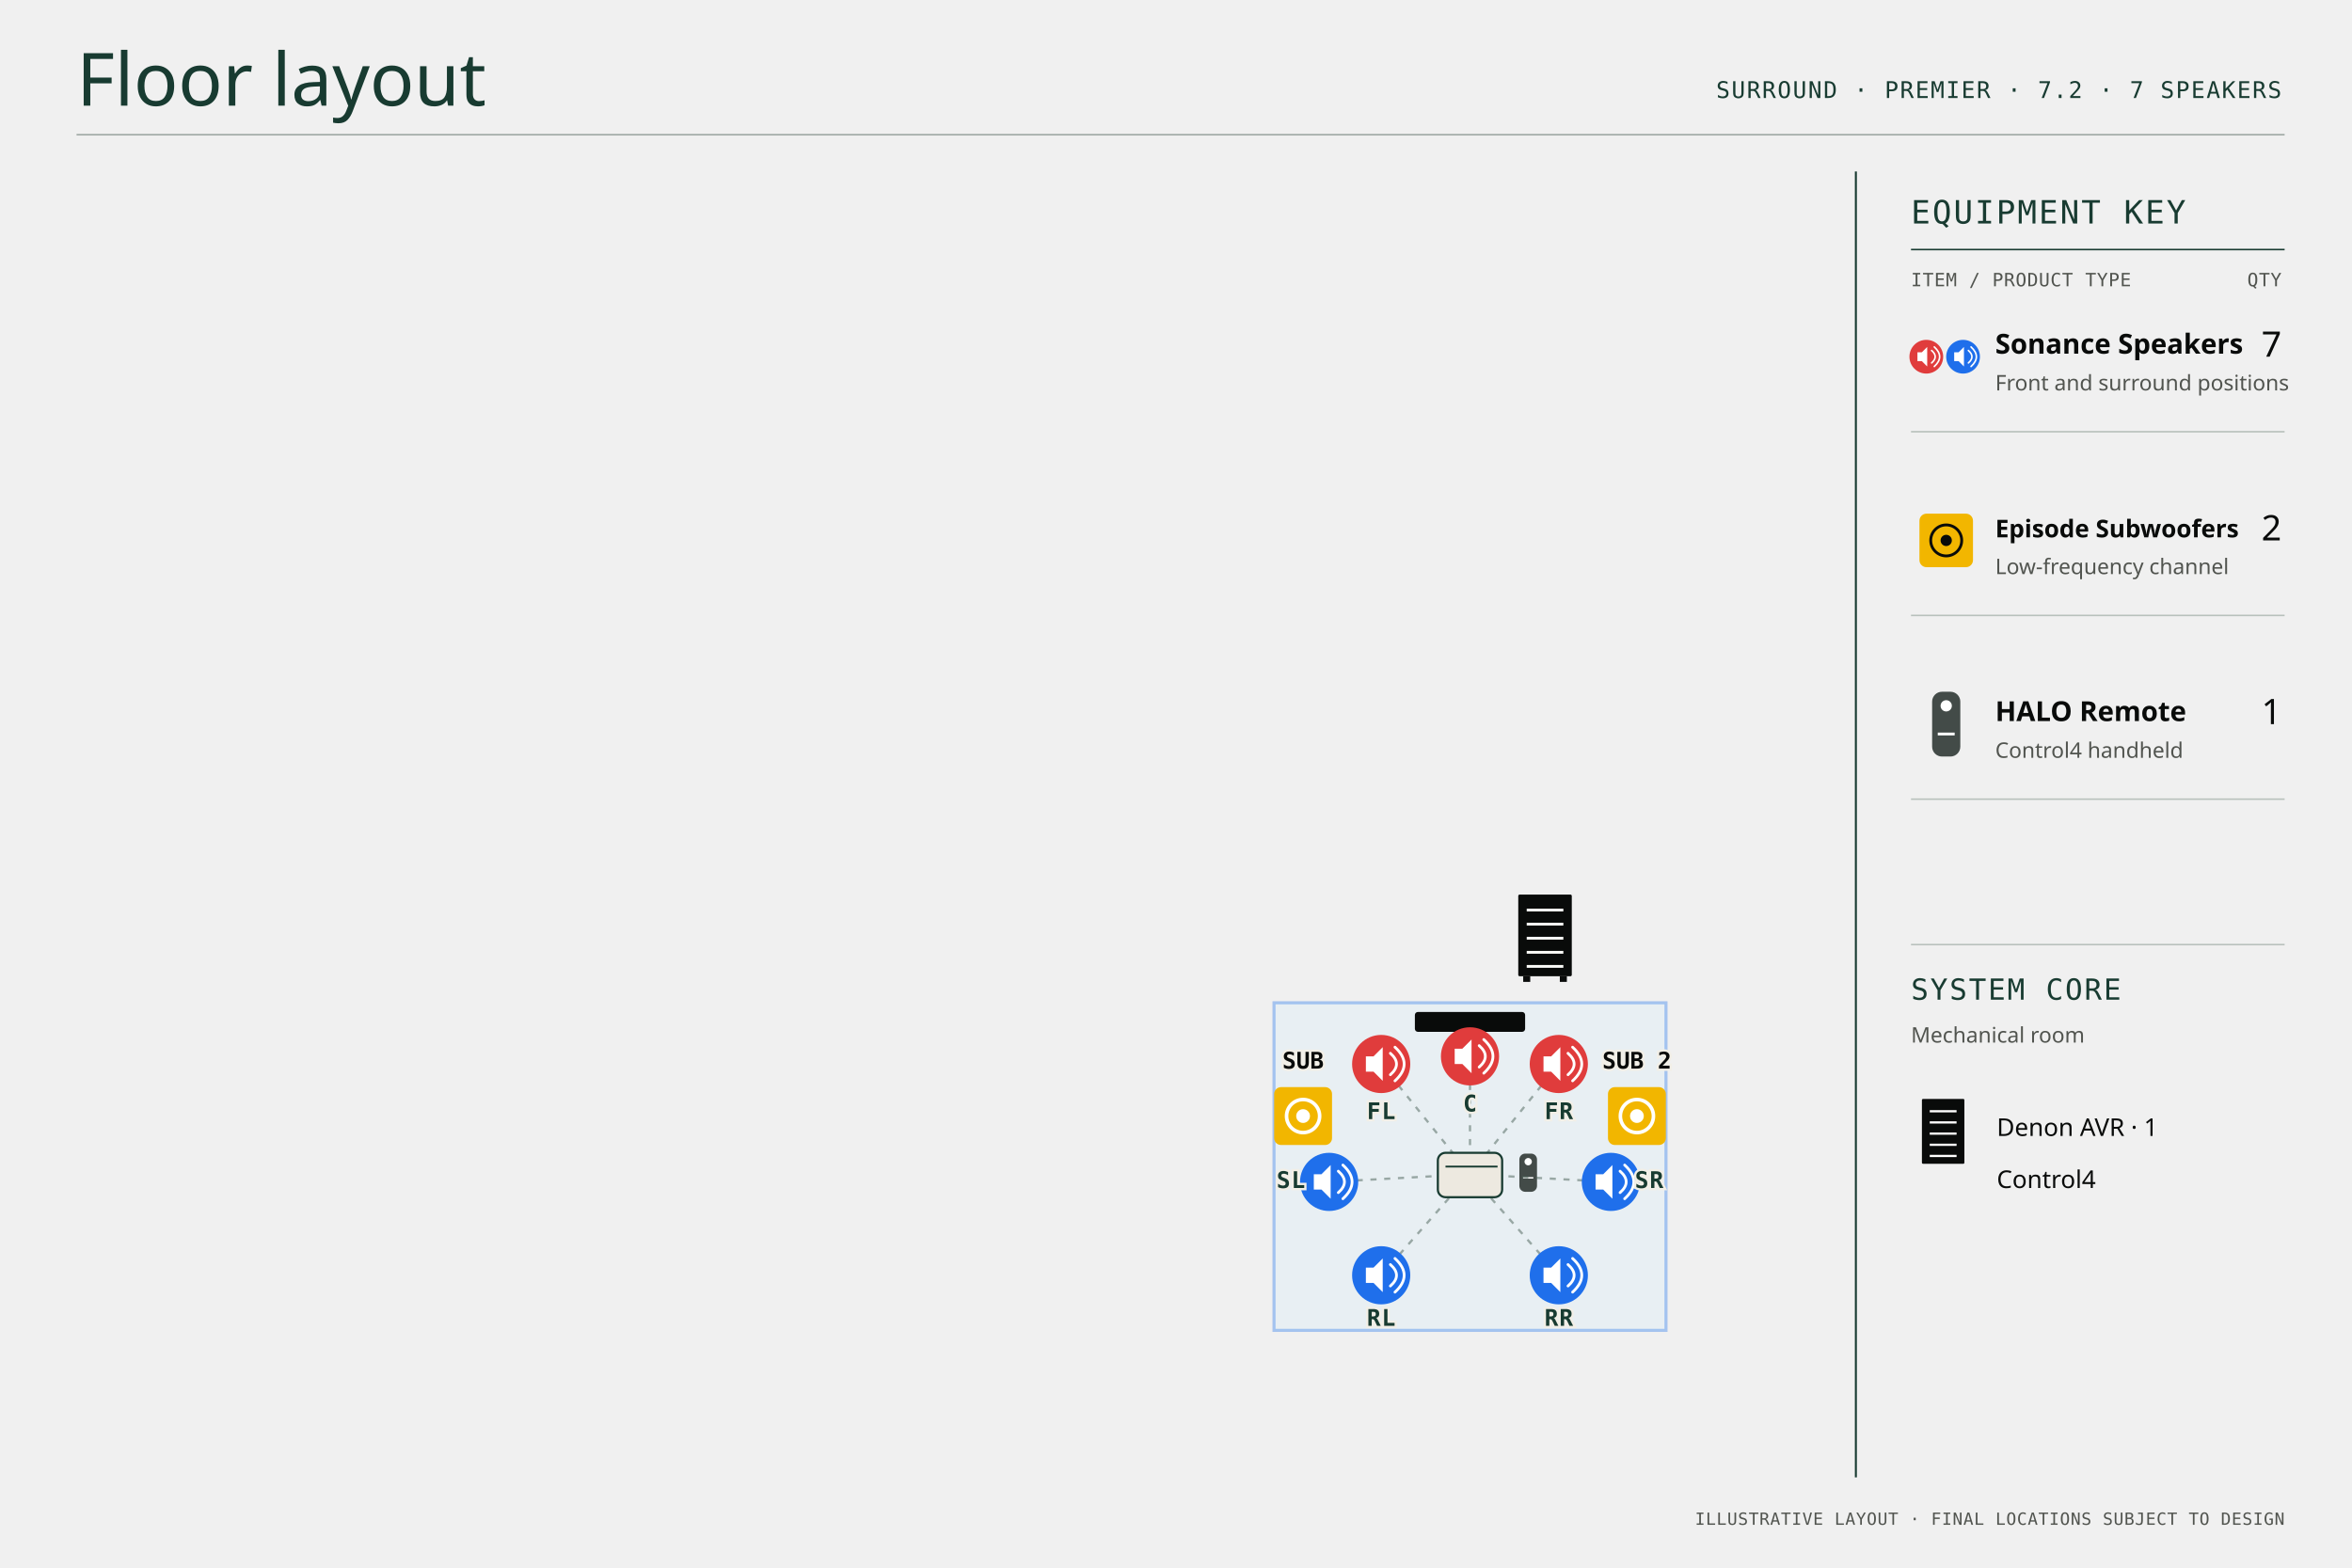
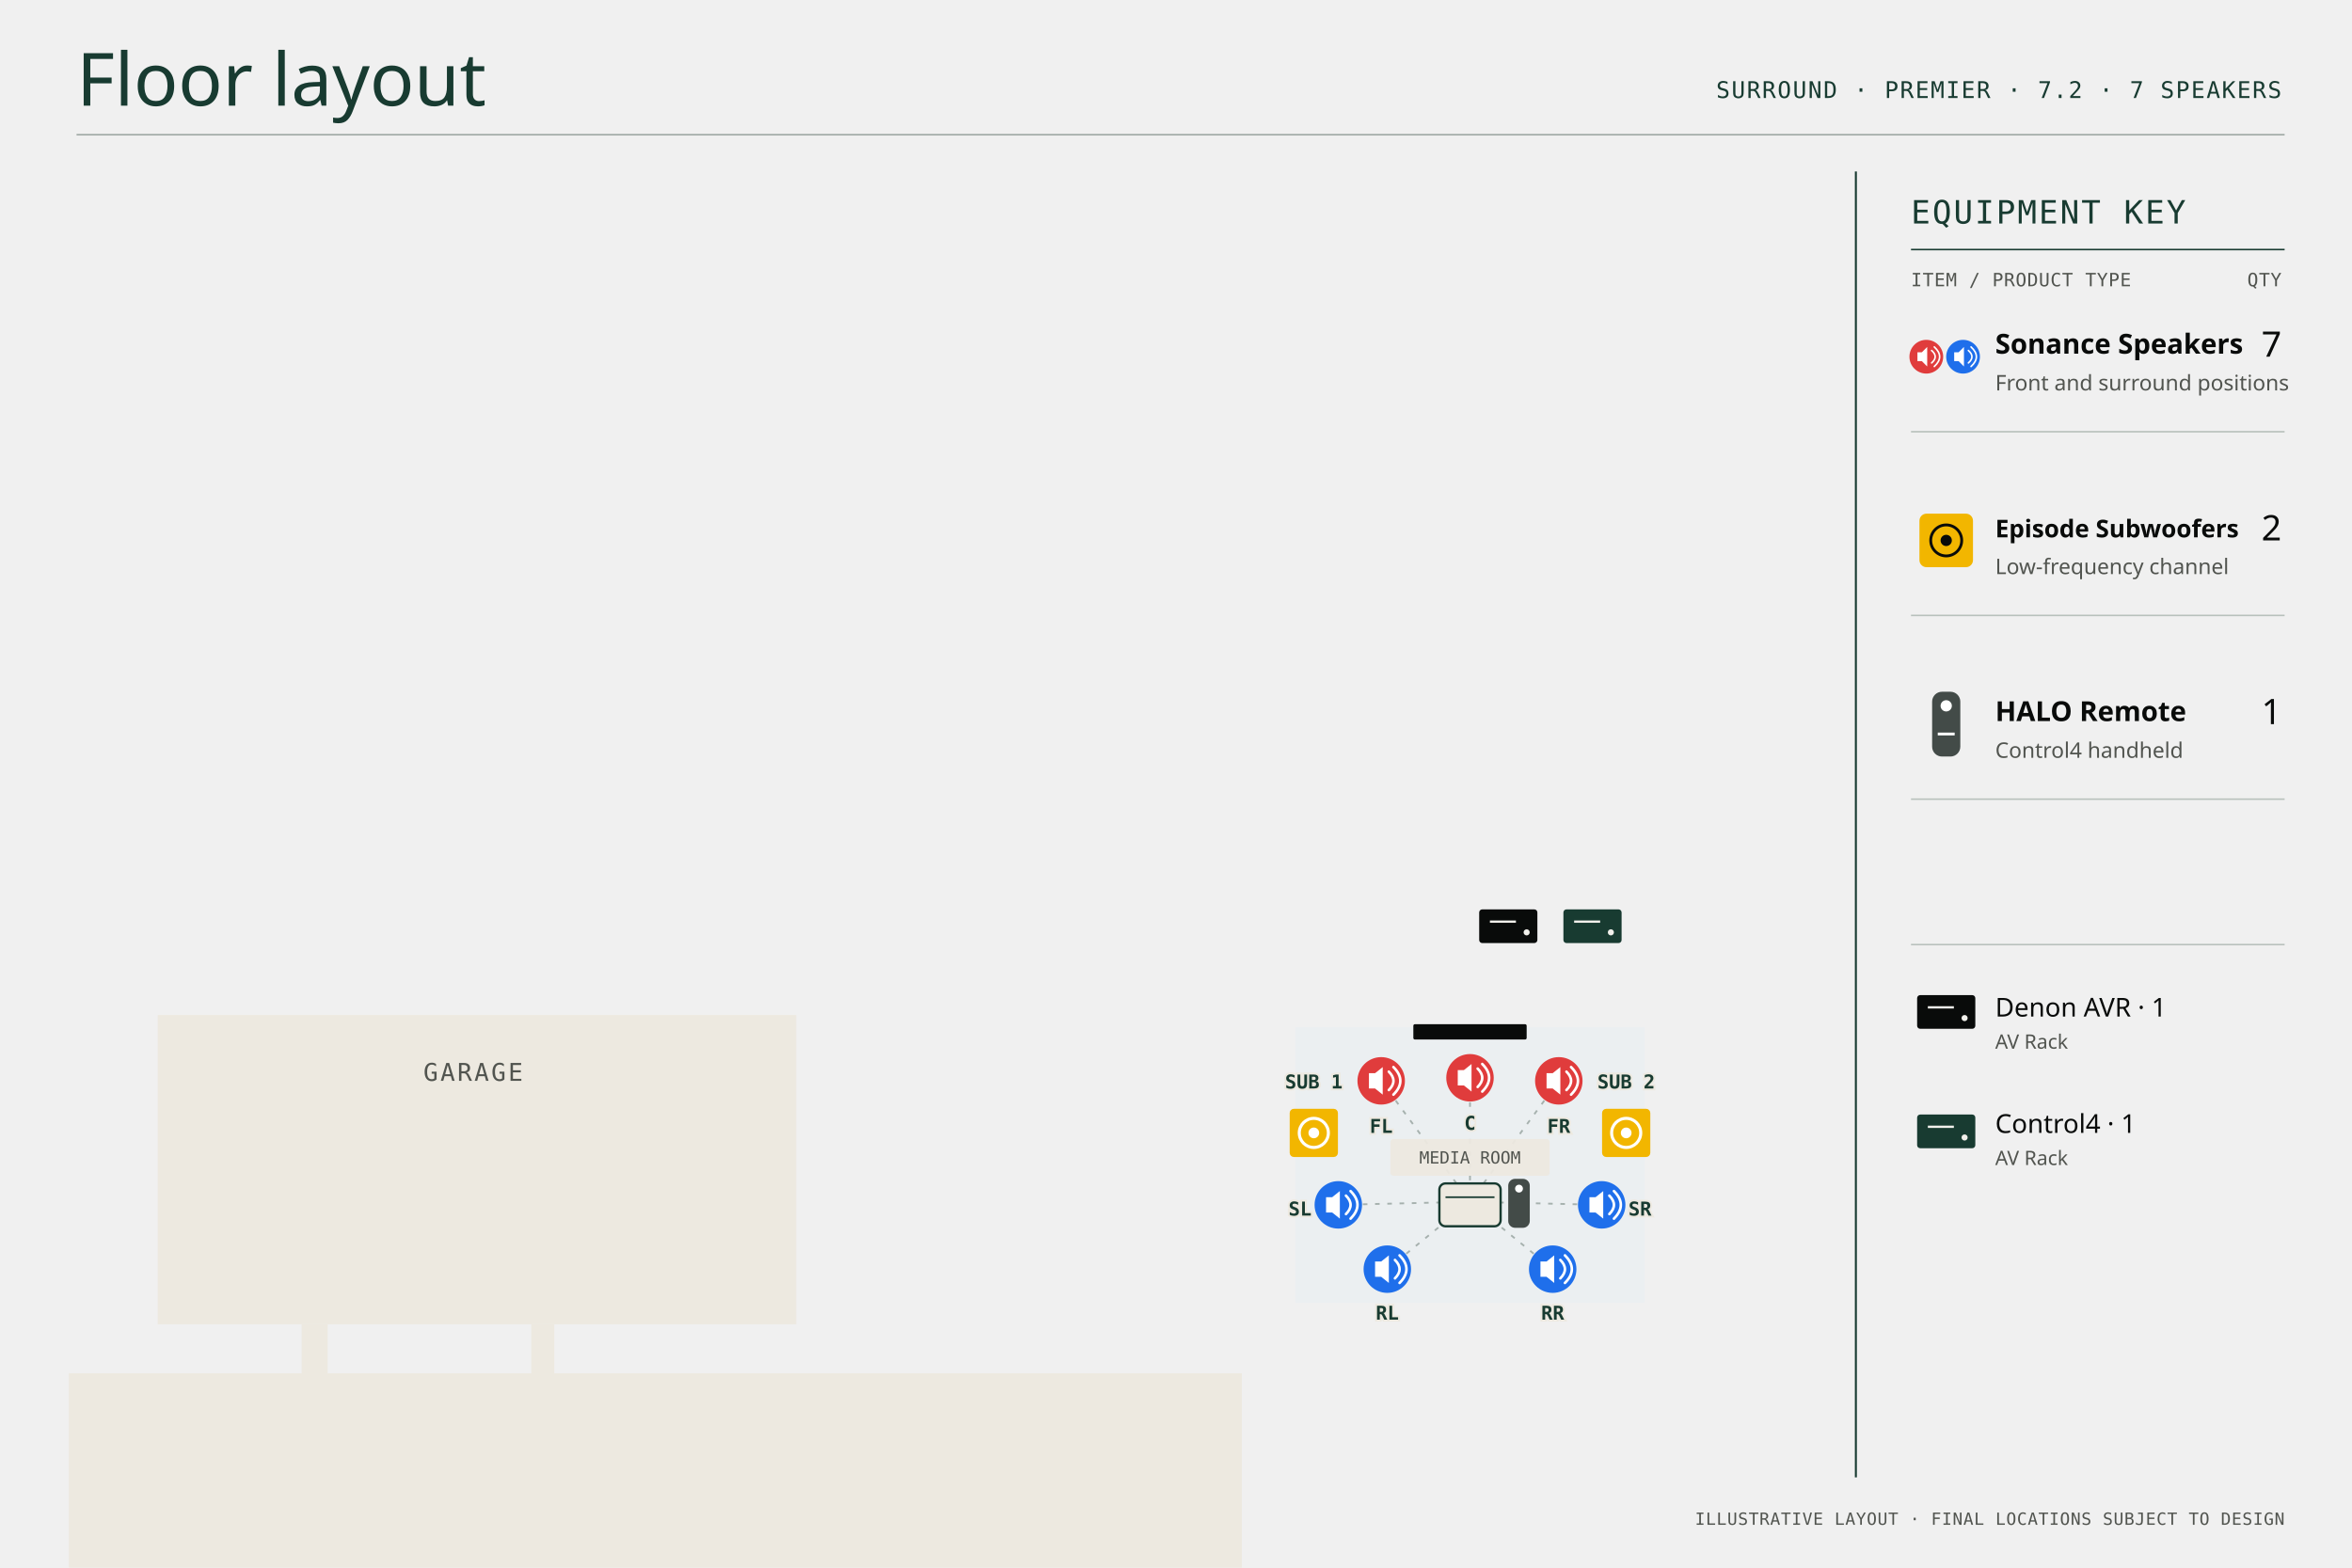
<svg xmlns="http://www.w3.org/2000/svg" viewBox="0 0 1536 1024" width="1536" height="1024" role="img" aria-label="Surround Premier floor layout and equipment key">
  <text x="50" y="69" fill="#183B31" font-family="Schibsted Grotesk,sans-serif" font-size="48">Floor layout</text>
  <text x="1490" y="64" fill="#183B31" font-family="IBM Plex Mono,monospace" font-size="15" letter-spacing=".065em" text-anchor="end">SURROUND · PREMIER · 7.2 · 7 SPEAKERS</text>
  <line x1="50" y1="88" x2="1492" y2="88" stroke="#9DA7A3" stroke-width="1" />
-   <rect x="832" y="655" width="256" height="214" fill="#BFE9FC" fill-opacity=".17" stroke="#1F6FEB" stroke-opacity=".35" stroke-width="2" />
-   <g transform="translate(998,766) scale(.48)" data-device="remote">
-     <rect x="-12" y="-26" width="24" height="52" rx="8" fill="#434B48" />
-     <circle cy="-15" r="5" fill="white" />
-     <path d="M-7 7h14" stroke="white" stroke-width="2" />
+   <g data-pradera-architectural-cleanup="garage">
+     <rect x="103" y="663" width="417" height="202" fill="#EDE9E0" />
+     <rect x="197" y="865" width="17" height="32" fill="#EDE9E0" />
+     <rect x="347" y="865" width="15" height="32" fill="#EDE9E0" />
+     <rect x="45" y="897" width="766" height="127" fill="#EDE9E0" />
+     <text x="309" y="706" font-family="IBM Plex Mono,monospace" font-size="16" font-weight="500" letter-spacing=".09em" fill="#51544F" text-anchor="middle">GARAGE</text>
  </g>
-   <rect x="924" y="661" width="72" height="13" rx="2" fill="#090B0A" />
-   <line x1="960" y1="674" x2="960" y2="690" stroke="#090B0A" stroke-width="2" />
-   <g aria-hidden="true">
-     <line x1="902" y1="695" x2="960" y2="767" stroke="#496056" stroke-width="1.5" stroke-opacity=".5" stroke-dasharray="4 5" />
-     <line x1="960" y1="690" x2="960" y2="767" stroke="#496056" stroke-width="1.5" stroke-opacity=".5" stroke-dasharray="4 5" />
-     <line x1="1018" y1="695" x2="960" y2="767" stroke="#496056" stroke-width="1.5" stroke-opacity=".5" stroke-dasharray="4 5" />
-     <line x1="868" y1="772" x2="960" y2="767" stroke="#496056" stroke-width="1.5" stroke-opacity=".5" stroke-dasharray="4 5" />
-     <line x1="1052" y1="772" x2="960" y2="767" stroke="#496056" stroke-width="1.5" stroke-opacity=".5" stroke-dasharray="4 5" />
-     <line x1="902" y1="833" x2="960" y2="767" stroke="#496056" stroke-width="1.5" stroke-opacity=".5" stroke-dasharray="4 5" />
-     <line x1="1018" y1="833" x2="960" y2="767" stroke="#496056" stroke-width="1.5" stroke-opacity=".5" stroke-dasharray="4 5" />
+   <rect x="846" y="671" width="228" height="180" fill="#BFE9FC" fill-opacity=".10" />
+   <rect x="923" y="669" width="74" height="10" fill="#090B0A" rx="1" />
+   <g stroke="#52685F" stroke-width="1.2" stroke-dasharray="3 5" stroke-opacity=".45" aria-hidden="true">
+     <line x1="902" y1="706" x2="960" y2="785" />
+     <line x1="960" y1="704" x2="960" y2="785" />
+     <line x1="1018" y1="706" x2="960" y2="785" />
+     <line x1="874" y1="787" x2="960" y2="785" />
+     <line x1="1046" y1="787" x2="960" y2="785" />
+     <line x1="906" y1="829" x2="960" y2="785" />
+     <line x1="1014" y1="829" x2="960" y2="785" />
  </g>
-   <g aria-hidden="true">
-     <rect x="939" y="753" width="42" height="29" rx="5" fill="#EDE9E0" stroke="#183B31" stroke-width="1.4" />
-     <line x1="944" y1="762" x2="978" y2="762" stroke="#183B31" stroke-width="1.2" />
+   <g transform="translate(902,706)" data-active="true">
+     <circle r="15.5" fill="#E03C3C" />
+     <path d="M-8 -5h4l5 -4v18l-5 -4h-4z" fill="white" />
+     <path d="M5 -6q6 6 0 12M8 -9q9 9 0 18" stroke="white" stroke-width="1.7" fill="none" stroke-linecap="round" />
  </g>
-   <g transform="translate(902,695)">
-     <circle r="19" fill="#E03C3C" />
-     <path d="M-10 -5h5l6 -6v22l-6 -6h-5z" fill="white" />
-     <path d="M6 -7q8 7 0 14M9 -11q12 11 0 22" fill="none" stroke="white" stroke-width="1.8" stroke-linecap="round" />
+   <g transform="translate(960,704)" data-active="true">
+     <circle r="15.5" fill="#E03C3C" />
+     <path d="M-8 -5h4l5 -4v18l-5 -4h-4z" fill="white" />
+     <path d="M5 -6q6 6 0 12M8 -9q9 9 0 18" stroke="white" stroke-width="1.7" fill="none" stroke-linecap="round" />
  </g>
-   <g transform="translate(960,690)">
-     <circle r="19" fill="#E03C3C" />
-     <path d="M-10 -5h5l6 -6v22l-6 -6h-5z" fill="white" />
-     <path d="M6 -7q8 7 0 14M9 -11q12 11 0 22" fill="none" stroke="white" stroke-width="1.8" stroke-linecap="round" />
+   <g transform="translate(1018,706)" data-active="true">
+     <circle r="15.5" fill="#E03C3C" />
+     <path d="M-8 -5h4l5 -4v18l-5 -4h-4z" fill="white" />
+     <path d="M5 -6q6 6 0 12M8 -9q9 9 0 18" stroke="white" stroke-width="1.7" fill="none" stroke-linecap="round" />
  </g>
-   <g transform="translate(1018,695)">
-     <circle r="19" fill="#E03C3C" />
-     <path d="M-10 -5h5l6 -6v22l-6 -6h-5z" fill="white" />
-     <path d="M6 -7q8 7 0 14M9 -11q12 11 0 22" fill="none" stroke="white" stroke-width="1.8" stroke-linecap="round" />
+   <g transform="translate(874,787)" data-active="true">
+     <circle r="15.5" fill="#1F6FEB" />
+     <path d="M-8 -5h4l5 -4v18l-5 -4h-4z" fill="white" />
+     <path d="M5 -6q6 6 0 12M8 -9q9 9 0 18" stroke="white" stroke-width="1.7" fill="none" stroke-linecap="round" />
  </g>
-   <g transform="translate(868,772)">
-     <circle r="19" fill="#1F6FEB" />
-     <path d="M-10 -5h5l6 -6v22l-6 -6h-5z" fill="white" />
-     <path d="M6 -7q8 7 0 14M9 -11q12 11 0 22" fill="none" stroke="white" stroke-width="1.8" stroke-linecap="round" />
+   <g transform="translate(1046,787)" data-active="true">
+     <circle r="15.5" fill="#1F6FEB" />
+     <path d="M-8 -5h4l5 -4v18l-5 -4h-4z" fill="white" />
+     <path d="M5 -6q6 6 0 12M8 -9q9 9 0 18" stroke="white" stroke-width="1.7" fill="none" stroke-linecap="round" />
  </g>
-   <g transform="translate(1052,772)">
-     <circle r="19" fill="#1F6FEB" />
-     <path d="M-10 -5h5l6 -6v22l-6 -6h-5z" fill="white" />
-     <path d="M6 -7q8 7 0 14M9 -11q12 11 0 22" fill="none" stroke="white" stroke-width="1.8" stroke-linecap="round" />
+   <g transform="translate(906,829)" data-active="true">
+     <circle r="15.5" fill="#1F6FEB" />
+     <path d="M-8 -5h4l5 -4v18l-5 -4h-4z" fill="white" />
+     <path d="M5 -6q6 6 0 12M8 -9q9 9 0 18" stroke="white" stroke-width="1.7" fill="none" stroke-linecap="round" />
  </g>
-   <g transform="translate(902,833)">
-     <circle r="19" fill="#1F6FEB" />
-     <path d="M-10 -5h5l6 -6v22l-6 -6h-5z" fill="white" />
-     <path d="M6 -7q8 7 0 14M9 -11q12 11 0 22" fill="none" stroke="white" stroke-width="1.8" stroke-linecap="round" />
+   <g transform="translate(1014,829)" data-active="true">
+     <circle r="15.5" fill="#1F6FEB" />
+     <path d="M-8 -5h4l5 -4v18l-5 -4h-4z" fill="white" />
+     <path d="M5 -6q6 6 0 12M8 -9q9 9 0 18" stroke="white" stroke-width="1.7" fill="none" stroke-linecap="round" />
  </g>
-   <g transform="translate(1018,833)">
-     <circle r="19" fill="#1F6FEB" />
-     <path d="M-10 -5h5l6 -6v22l-6 -6h-5z" fill="white" />
-     <path d="M6 -7q8 7 0 14M9 -11q12 11 0 22" fill="none" stroke="white" stroke-width="1.8" stroke-linecap="round" />
+   <g transform="translate(858,740)" data-sub-active="true">
+     <rect x="-15" y="-15" width="30" height="30" rx="2" fill="#F2B600" stroke="#F2B600" stroke-width="1.5" />
+     <circle r="9.5" fill="none" stroke="white" stroke-width="2" />
+     <circle r="3.5" fill="white" />
  </g>
-   <g transform="translate(851,729) scale(.9)">
-     <rect x="-21" y="-21" width="42" height="42" rx="5" fill="#F2B600" />
-     <circle r="12" fill="none" stroke="white" stroke-width="2.6" />
-     <circle r="5" fill="white" />
+   <g transform="translate(1062,740)" data-sub-active="true">
+     <rect x="-15" y="-15" width="30" height="30" rx="2" fill="#F2B600" stroke="#F2B600" stroke-width="1.5" />
+     <circle r="9.5" fill="none" stroke="white" stroke-width="2" />
+     <circle r="3.5" fill="white" />
  </g>
-   <g transform="translate(1069,729) scale(.9)">
-     <rect x="-21" y="-21" width="42" height="42" rx="5" fill="#F2B600" />
-     <circle r="12" fill="none" stroke="white" stroke-width="2.6" />
-     <circle r="5" fill="white" />
+   <text x="902" y="740" fill="#183B31" stroke="#EDE9E0" stroke-width="2.5" paint-order="stroke" text-anchor="middle" font-family="IBM Plex Mono,monospace" font-size="12.5" font-weight="600">FL</text>
+   <text x="960" y="738" fill="#183B31" stroke="#EDE9E0" stroke-width="2.5" paint-order="stroke" text-anchor="middle" font-family="IBM Plex Mono,monospace" font-size="12.5" font-weight="600">C</text>
+   <text x="1018" y="740" fill="#183B31" stroke="#EDE9E0" stroke-width="2.5" paint-order="stroke" text-anchor="middle" font-family="IBM Plex Mono,monospace" font-size="12.5" font-weight="600">FR</text>
+   <text x="849" y="794" fill="#183B31" stroke="#EDE9E0" stroke-width="2.5" paint-order="stroke" text-anchor="middle" font-family="IBM Plex Mono,monospace" font-size="12.5" font-weight="600">SL</text>
+   <text x="1071" y="794" fill="#183B31" stroke="#EDE9E0" stroke-width="2.5" paint-order="stroke" text-anchor="middle" font-family="IBM Plex Mono,monospace" font-size="12.5" font-weight="600">SR</text>
+   <text x="906" y="862" fill="#183B31" stroke="#EDE9E0" stroke-width="2.5" paint-order="stroke" text-anchor="middle" font-family="IBM Plex Mono,monospace" font-size="12.5" font-weight="600">RL</text>
+   <text x="1014" y="862" fill="#183B31" stroke="#EDE9E0" stroke-width="2.5" paint-order="stroke" text-anchor="middle" font-family="IBM Plex Mono,monospace" font-size="12.5" font-weight="600">RR</text>
+   <text x="858" y="711" fill="#183B31" stroke="#EDE9E0" stroke-width="2.5" paint-order="stroke" text-anchor="middle" font-family="IBM Plex Mono,monospace" font-size="12.5" font-weight="600">SUB 1</text>
+   <text x="1062" y="711" fill="#183B31" stroke="#EDE9E0" stroke-width="2.5" paint-order="stroke" text-anchor="middle" font-family="IBM Plex Mono,monospace" font-size="12.5" font-weight="600">SUB 2</text>
+   <rect x="908" y="744" width="104" height="24" rx="2" fill="#EDE9E0" fill-opacity=".94" />
+   <text x="960" y="760" text-anchor="middle" font-family="IBM Plex Mono,monospace" font-size="11" fill="#51544F">MEDIA ROOM</text>
+   <g aria-label="center listening position">
+     <rect x="940" y="773" width="40" height="28" rx="4" fill="#EDE9E0" stroke="#183B31" stroke-width="1.5" />
+     <line x1="944" y1="782" x2="976" y2="782" stroke="#183B31" stroke-width="1.1" />
  </g>
-   <g transform="translate(1009,611) scale(0.92)">
-     <rect x="-19" y="-29" width="38" height="58" rx="1" fill="#090B0A" />
-     <path d="M-13 -18h26M-13 -8h26M-13 2h26M-13 12h26M-13 22h26" stroke="#FAFBF7" stroke-width="2" />
-     <path d="M-13 29v4m26 -4v4" stroke="#090B0A" stroke-width="5" />
+   <g transform="translate(992,786) scale(.64)" aria-label="HALO remote">
+     <rect x="-11" y="-25" width="22" height="50" rx="7" fill="#434B48" />
+     <circle cy="-15" r="4" fill="white" />
  </g>
-   <g aria-hidden="true">
-     <text x="902" y="731" fill="#183B31" stroke="#F2EFE7" stroke-width="3" paint-order="stroke" text-anchor="middle" font-family="IBM Plex Mono,monospace" font-size="15" font-weight="600" letter-spacing=".04em">FL</text>
-     <text x="960" y="726" fill="#183B31" stroke="#F2EFE7" stroke-width="3" paint-order="stroke" text-anchor="middle" font-family="IBM Plex Mono,monospace" font-size="15" font-weight="600" letter-spacing=".04em">C</text>
-     <text x="1018" y="731" fill="#183B31" stroke="#F2EFE7" stroke-width="3" paint-order="stroke" text-anchor="middle" font-family="IBM Plex Mono,monospace" font-size="15" font-weight="600" letter-spacing=".04em">FR</text>
-     <text x="843" y="776" fill="#183B31" stroke="#F2EFE7" stroke-width="3" paint-order="stroke" text-anchor="middle" font-family="IBM Plex Mono,monospace" font-size="15" font-weight="600" letter-spacing=".04em">SL</text>
-     <text x="1077" y="776" fill="#183B31" stroke="#F2EFE7" stroke-width="3" paint-order="stroke" text-anchor="middle" font-family="IBM Plex Mono,monospace" font-size="15" font-weight="600" letter-spacing=".04em">SR</text>
-     <text x="902" y="866" fill="#183B31" stroke="#F2EFE7" stroke-width="3" paint-order="stroke" text-anchor="middle" font-family="IBM Plex Mono,monospace" font-size="15" font-weight="600" letter-spacing=".04em">RL</text>
-     <text x="1018" y="866" fill="#183B31" stroke="#F2EFE7" stroke-width="3" paint-order="stroke" text-anchor="middle" font-family="IBM Plex Mono,monospace" font-size="15" font-weight="600" letter-spacing=".04em">RR</text>
-     <text x="851" y="698" fill="#090B0A" stroke="#F2EFE7" stroke-width="3" paint-order="stroke" text-anchor="middle" font-family="IBM Plex Mono,monospace" font-size="15" font-weight="600">SUB</text>
-     <text x="1069" y="698" fill="#090B0A" stroke="#F2EFE7" stroke-width="3" paint-order="stroke" text-anchor="middle" font-family="IBM Plex Mono,monospace" font-size="15" font-weight="600">SUB 2</text>
+   <g transform="translate(985,605)" aria-label="receiver in mechanical room">
+     <rect x="-19" y="-11" width="38" height="22" rx="2" fill="#090B0A" />
+     <path d="M-12 -3H5" stroke="#F1F0EB" stroke-width="1.5" />
+     <circle cx="12" cy="4" r="2" fill="#F1F0EB" />
+   </g>
+   <g transform="translate(1040,605)" aria-label="controller in mechanical room">
+     <rect x="-19" y="-11" width="38" height="22" rx="2" fill="#183B31" />
+     <path d="M-12 -3H5" stroke="#F1F0EB" stroke-width="1.5" />
+     <circle cx="12" cy="4" r="2" fill="#F1F0EB" />
  </g>
  <line x1="1212" y1="112" x2="1212" y2="965" stroke="#183B31" stroke-width="1.3" />
  <text x="1248" y="146" fill="#183B31" font-family="IBM Plex Mono,monospace" font-size="21" letter-spacing=".06em">EQUIPMENT KEY</text>
  <line x1="1248" y1="163" x2="1492" y2="163" stroke="#183B31" stroke-width="1" />
  <text x="1248" y="187" fill="#51544F" font-family="IBM Plex Mono,monospace" font-size="12" letter-spacing=".03em">ITEM / PRODUCT TYPE</text>
  <text x="1490" y="187" fill="#51544F" font-family="IBM Plex Mono,monospace" font-size="12" letter-spacing=".03em" text-anchor="end">QTY</text>
  <g transform="translate(1258,233) scale(.58)">
    <circle r="19" fill="#E03C3C" />
    <path d="M-10 -5h5l6 -6v22l-6 -6h-5z" fill="white" />
    <path d="M6 -7q8 7 0 14M9 -11q12 11 0 22" fill="none" stroke="white" stroke-width="1.8" stroke-linecap="round" />
  </g>
  <g transform="translate(1282,233) scale(.58)">
    <circle r="19" fill="#1F6FEB" />
    <path d="M-10 -5h5l6 -6v22l-6 -6h-5z" fill="white" />
    <path d="M6 -7q8 7 0 14M9 -11q12 11 0 22" fill="none" stroke="white" stroke-width="1.8" stroke-linecap="round" />
  </g>
  <text x="1303" y="231" fill="#090B0A" font-family="Instrument Sans,sans-serif" font-size="18" font-weight="600">Sonance Speakers</text>
  <text x="1303" y="255" fill="#51544F" font-family="Instrument Sans,sans-serif" font-size="14">Front and surround positions</text>
  <text x="1490" y="233" fill="#090B0A" font-family="Instrument Sans,sans-serif" font-size="23" text-anchor="end">7</text>
  <line x1="1248" y1="282" x2="1492" y2="282" stroke="#B8C1BC" stroke-width="1" />
  <g transform="translate(1271,353) scale(0.92)">
    <rect x="-19" y="-19" width="38" height="38" rx="5" fill="#F2B600" />
    <circle r="11" fill="none" stroke="#090B0A" stroke-width="2" />
    <circle r="4" fill="#090B0A" />
  </g>
  <text x="1303" y="351" fill="#090B0A" font-family="Instrument Sans,sans-serif" font-size="16" font-weight="600">Episode Subwoofers</text>
  <text x="1303" y="375" fill="#51544F" font-family="Instrument Sans,sans-serif" font-size="14">Low-frequency channel</text>
  <text x="1490" y="353" fill="#090B0A" font-family="Instrument Sans,sans-serif" font-size="23" text-anchor="end">2</text>
  <line x1="1248" y1="402" x2="1492" y2="402" stroke="#B8C1BC" stroke-width="1" />
  <g transform="translate(1271,473) scale(0.92)">
    <rect x="-10" y="-23" width="20" height="46" rx="7" fill="#434B48" />
    <circle cy="-13" r="4" fill="white" />
    <path d="M-6 7h12" stroke="white" stroke-width="2" />
  </g>
  <text x="1303" y="471" fill="#090B0A" font-family="Instrument Sans,sans-serif" font-size="18" font-weight="600">HALO Remote</text>
  <text x="1303" y="495" fill="#51544F" font-family="Instrument Sans,sans-serif" font-size="14">Control4 handheld</text>
  <text x="1490" y="473" fill="#090B0A" font-family="Instrument Sans,sans-serif" font-size="23" text-anchor="end">1</text>
  <line x1="1248" y1="522" x2="1492" y2="522" stroke="#B8C1BC" stroke-width="1" />
-   <line x1="1248" y1="617" x2="1492" y2="617" stroke="#B8C1BC" stroke-width="1" />
-   <text x="1248" y="653" fill="#183B31" font-family="IBM Plex Mono,monospace" font-size="19" letter-spacing=".06em">SYSTEM CORE</text>
-   <text x="1248" y="681" fill="#51544F" font-family="Instrument Sans,sans-serif" font-size="14">Mechanical room</text>
-   <g transform="translate(1269,739) scale(.73)">
-     <rect x="-19" y="-29" width="38" height="58" rx="1" fill="#090B0A" />
-     <line x1="-12" y1="-18" x2="12" y2="-18" stroke="white" stroke-width="2" />
-     <line x1="-12" y1="-8" x2="12" y2="-8" stroke="white" stroke-width="2" />
-     <line x1="-12" y1="2" x2="12" y2="2" stroke="white" stroke-width="2" />
-     <line x1="-12" y1="12" x2="12" y2="12" stroke="white" stroke-width="2" />
-     <line x1="-12" y1="22" x2="12" y2="22" stroke="white" stroke-width="2" />
+   <line x1="1248" y1="617" x2="1492" y2="617" stroke="#B8C1BC" />
+   <g transform="translate(1271,661)" aria-label="receiver in mechanical room">
+     <rect x="-19" y="-11" width="38" height="22" rx="2" fill="#090B0A" />
+     <path d="M-12 -3H5" stroke="#F1F0EB" stroke-width="1.5" />
+     <circle cx="12" cy="4" r="2" fill="#F1F0EB" />
  </g>
-   <text x="1304" y="742" fill="#090B0A" font-family="Instrument Sans,sans-serif" font-size="16">Denon AVR · 1</text>
-   <text x="1304" y="776" fill="#090B0A" font-family="Instrument Sans,sans-serif" font-size="16">Control4</text>
+   <text x="1303" y="664" fill="#090B0A" font-family="Instrument Sans,sans-serif" font-size="17">Denon AVR · 1</text>
+   <text x="1303" y="685" fill="#51544F" font-family="Instrument Sans,sans-serif" font-size="13">AV Rack</text>
+   <g transform="translate(1271,739)" aria-label="controller in mechanical room">
+     <rect x="-19" y="-11" width="38" height="22" rx="2" fill="#183B31" />
+     <path d="M-12 -3H5" stroke="#F1F0EB" stroke-width="1.5" />
+     <circle cx="12" cy="4" r="2" fill="#F1F0EB" />
+   </g>
+   <text x="1303" y="740" fill="#090B0A" font-family="Instrument Sans,sans-serif" font-size="17">Control4 · 1</text>
+   <text x="1303" y="761" fill="#51544F" font-family="Instrument Sans,sans-serif" font-size="13">AV Rack</text>
  <text x="1492" y="996" fill="#51544F" font-family="IBM Plex Mono,monospace" font-size="11" letter-spacing=".035em" text-anchor="end">ILLUSTRATIVE LAYOUT · FINAL LOCATIONS SUBJECT TO DESIGN</text>
</svg>
